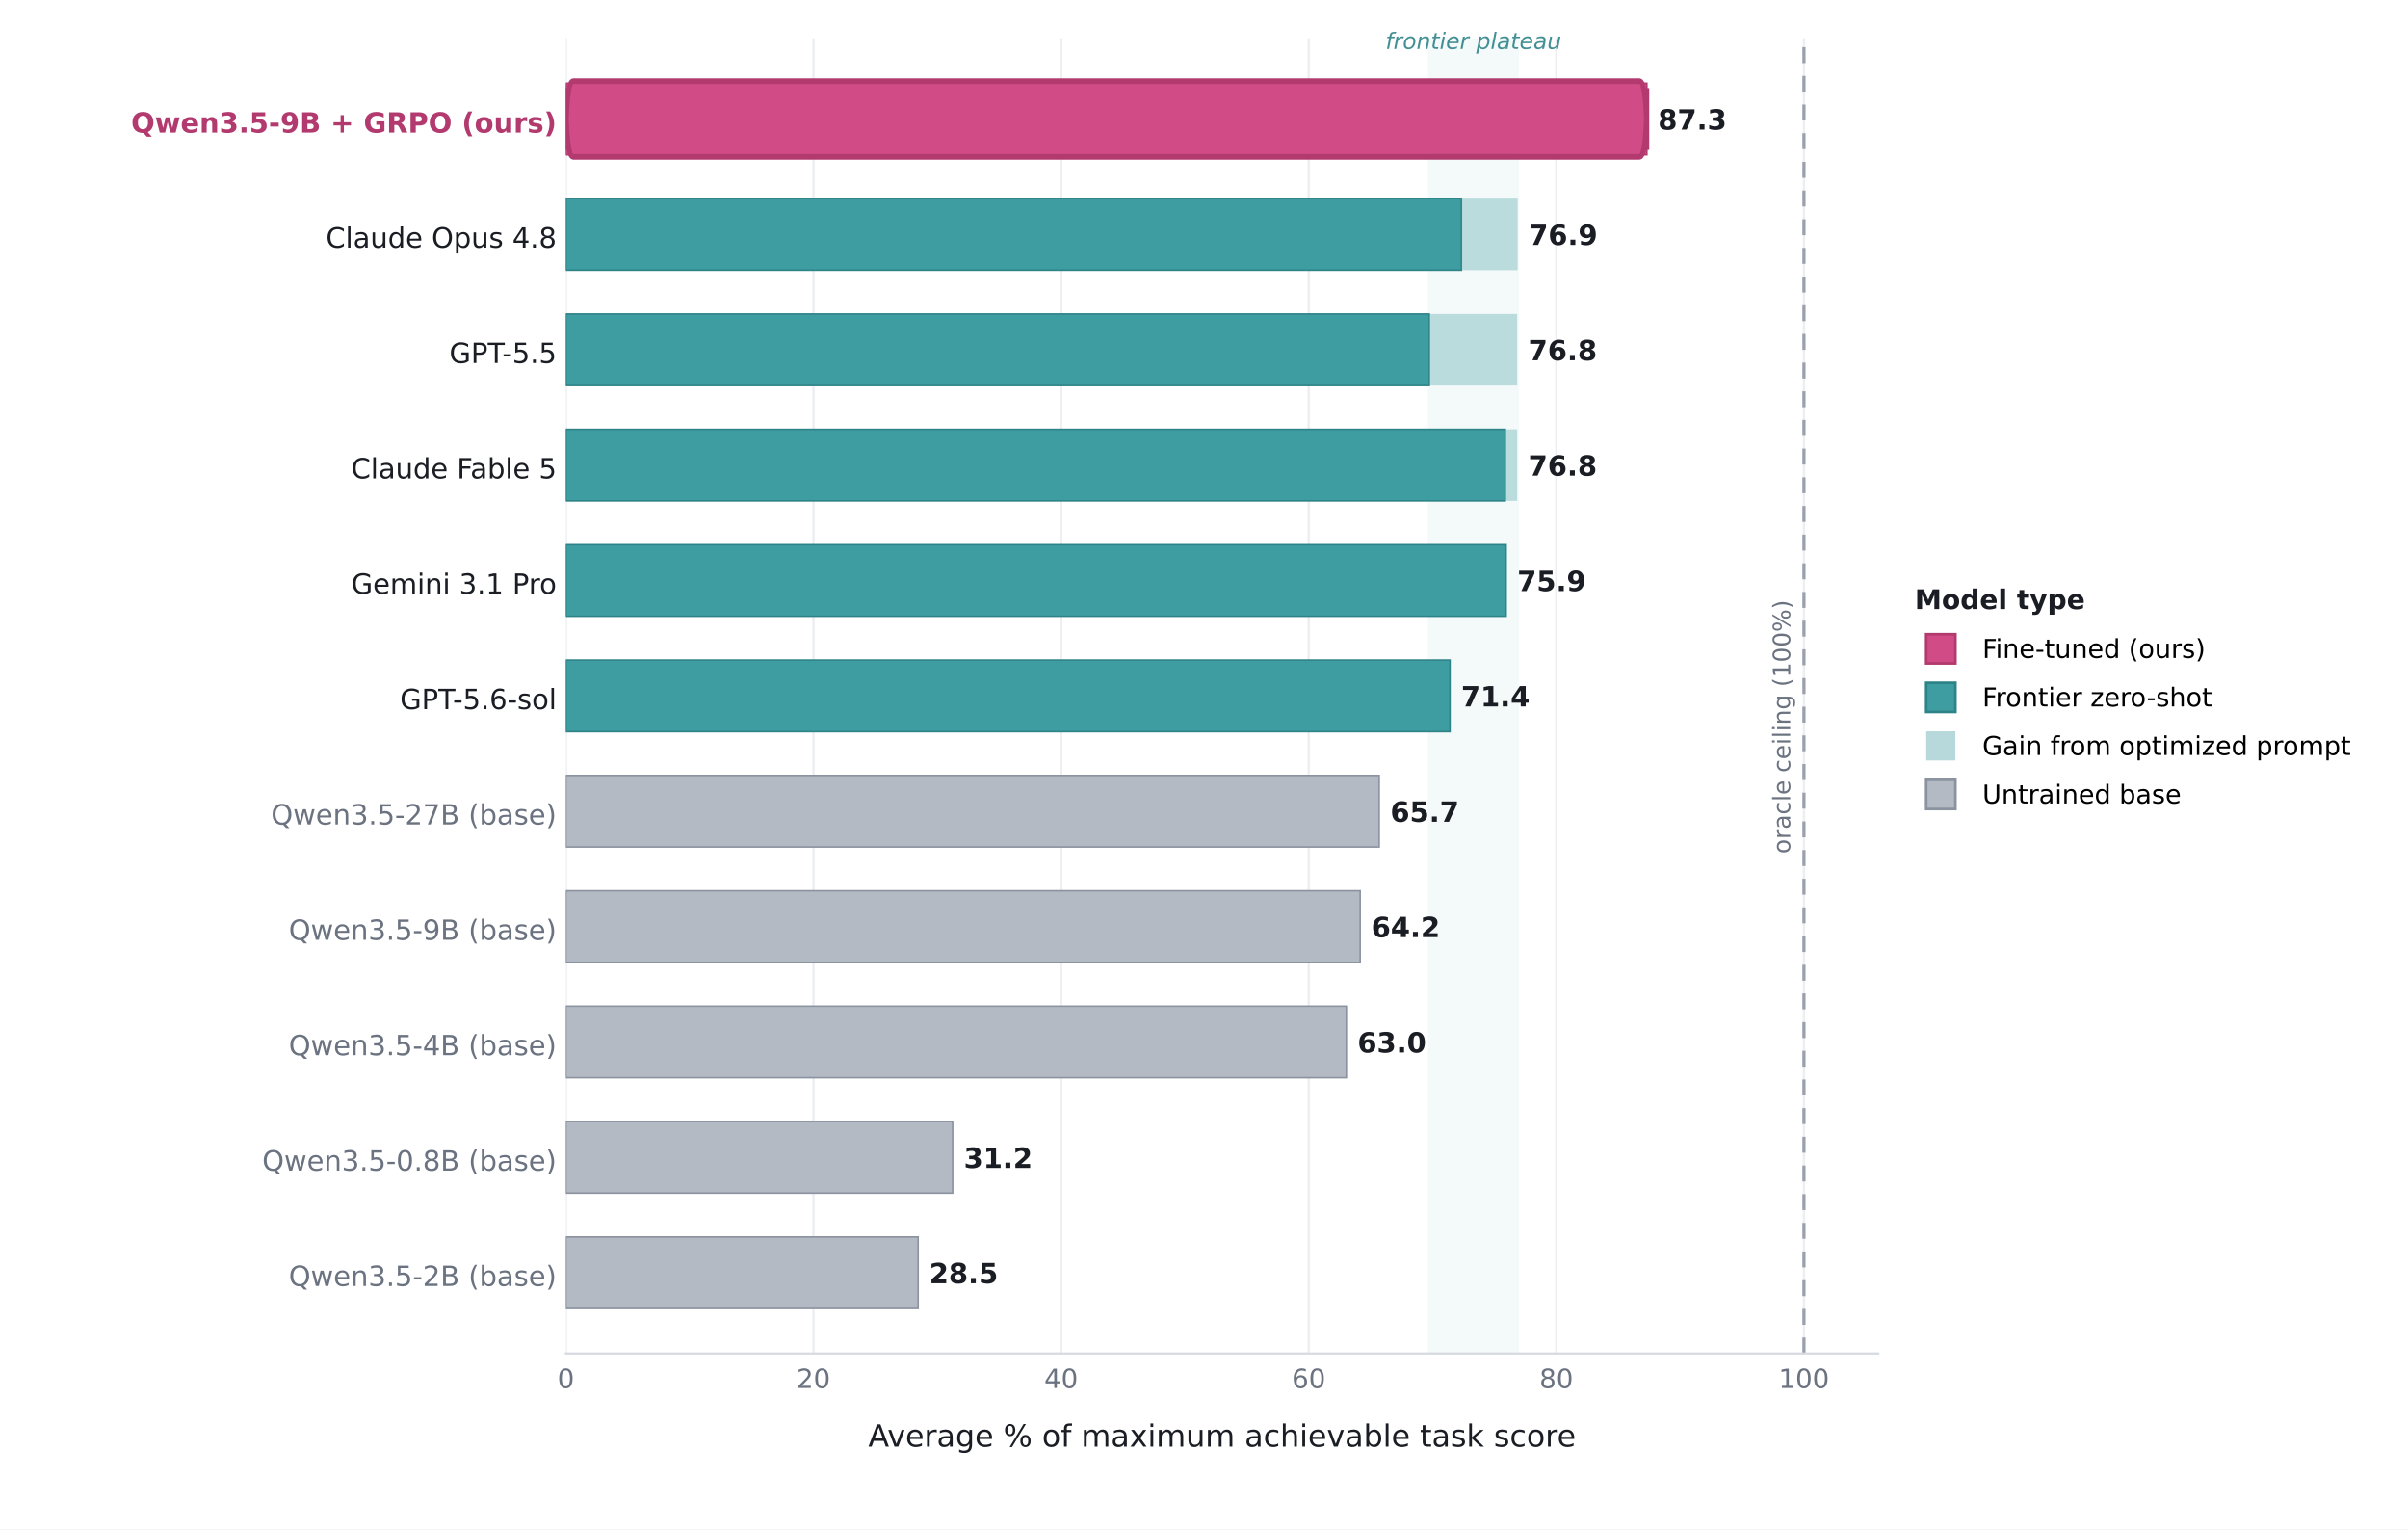
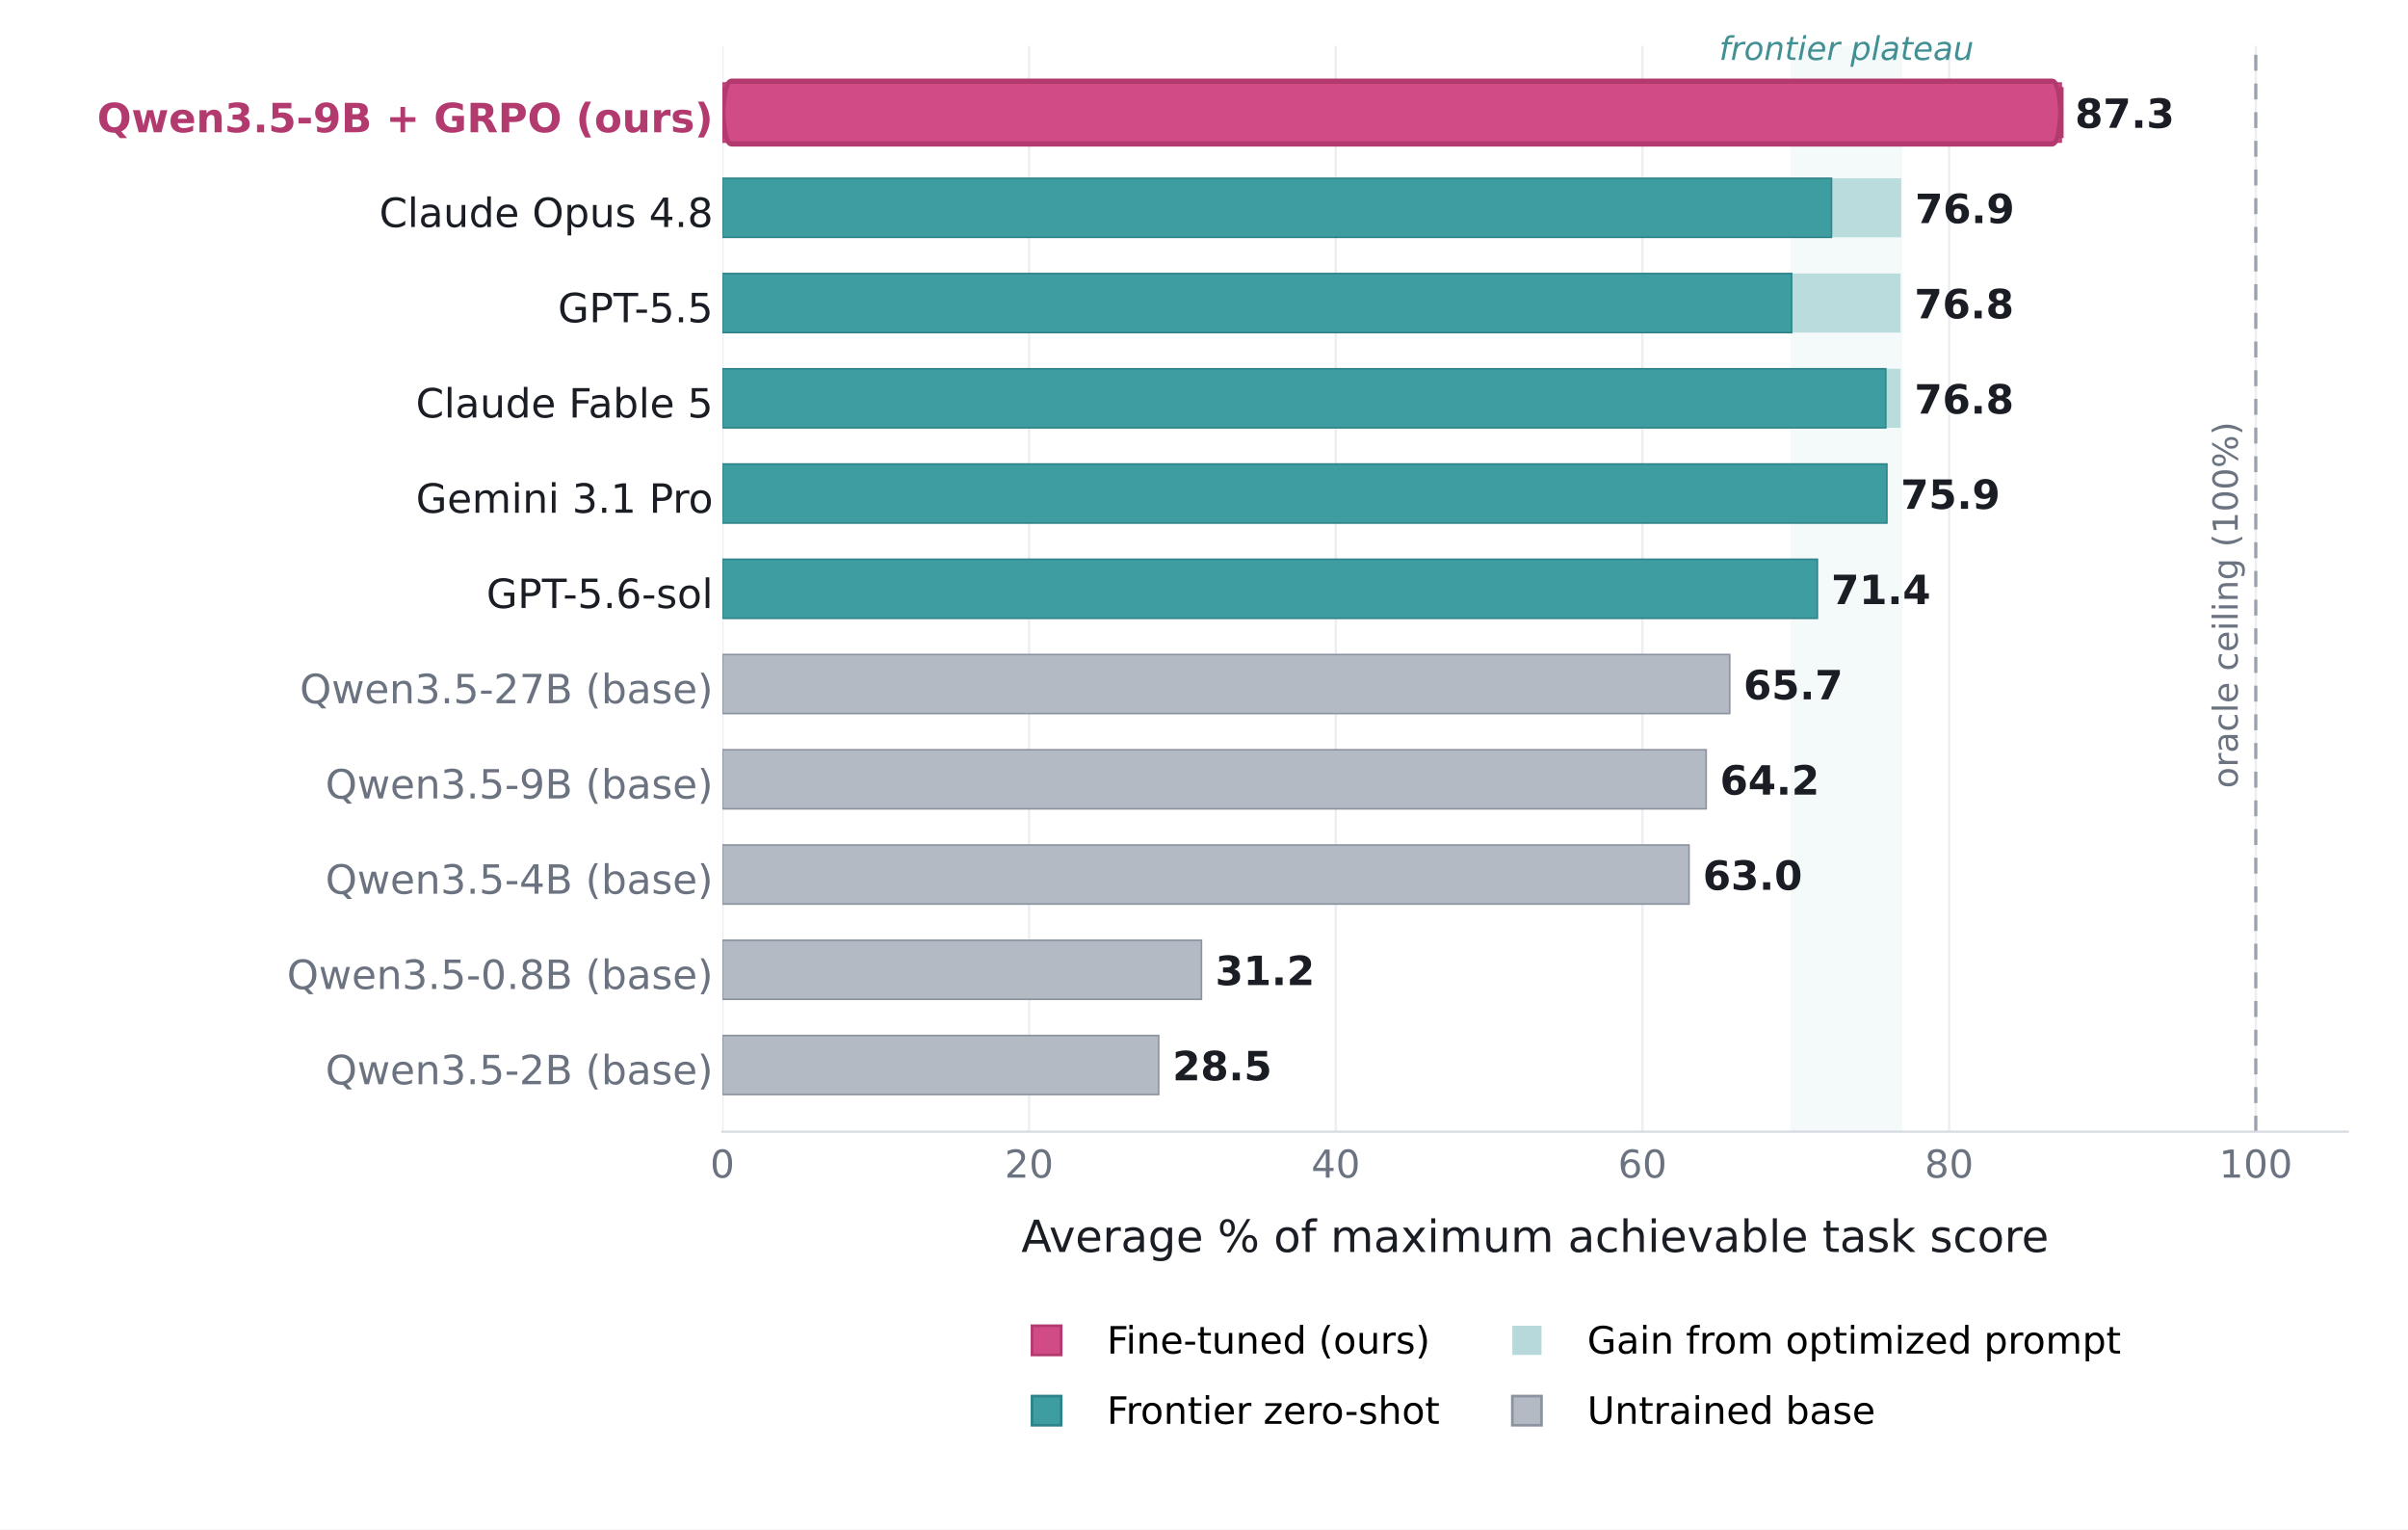
<svg xmlns="http://www.w3.org/2000/svg" xmlns:xlink="http://www.w3.org/1999/xlink" width="907.2pt" height="576pt" viewBox="0 0 907.2 576" version="1.1">
  <defs>
    <style type="text/css">*{stroke-linejoin: round; stroke-linecap: butt}</style>
  </defs>
  <g id="figure_1">
    <g id="patch_1">
      <path d="M 0 576  L 907.2 576  L 907.2 0  L 0 0  z " style="fill: #ffffff" />
    </g>
    <g id="axes_1">
      <g id="patch_2">
-         <path d="M 213.192 509.76  L 707.616 509.76  L 707.616 14.4  L 213.192 14.4  z " style="fill: #ffffff" />
+         <path d="M 272.16 426.24  L 884.52 426.24  L 884.52 17.28  L 272.16 17.28  z " style="fill: #ffffff" />
      </g>
      <g id="patch_3">
-         <path d="M 538.462 509.76  L 571.77 509.76  L 571.77 14.4  L 538.462 14.4  z " clip-path="url(#p59d9757449)" style="fill: #3e9da1; opacity: 0.06; stroke: #3e9da1; stroke-linejoin: miter" />
+         <path d="M 675.018 426.24  L 716.27 426.24  L 716.27 17.28  L 675.018 17.28  z " clip-path="url(#p45699b916e)" style="fill: #3e9da1; opacity: 0.06; stroke: #3e9da1; stroke-linejoin: miter" />
      </g>
      <g id="matplotlib.axis_1">
        <g id="xtick_1">
          <g id="line2d_1">
-             <path d="M 213.192 509.76  L 213.192 14.4  " clip-path="url(#p59d9757449)" style="fill: none; stroke: #eceef1; stroke-width: 0.9; stroke-linecap: square" />
+             <path d="M 272.16 426.24  L 272.16 17.28  " clip-path="url(#p45699b916e)" style="fill: none; stroke: #eceef1; stroke-width: 0.9; stroke-linecap: square" />
          </g>
          <g id="line2d_2" />
          <g id="text_1">
-             <text style="font-size: 10px; font-family: 'Helvetica Neue', 'DejaVu Sans', sans-serif; text-anchor: middle; fill: #6b7280" x="213.192" y="522.78" transform="rotate(-0 213.192 522.78)">0</text>
+             <text style="font-size: 14.5px; font-family: 'Helvetica Neue', 'DejaVu Sans', sans-serif; text-anchor: middle; fill: #6b7280" x="272.16" y="443.544" transform="rotate(-0 272.16 443.544)">0</text>
          </g>
        </g>
        <g id="xtick_2">
          <g id="line2d_3">
-             <path d="M 306.48 509.76  L 306.48 14.4  " clip-path="url(#p59d9757449)" style="fill: none; stroke: #eceef1; stroke-width: 0.9; stroke-linecap: square" />
+             <path d="M 387.7 426.24  L 387.7 17.28  " clip-path="url(#p45699b916e)" style="fill: none; stroke: #eceef1; stroke-width: 0.9; stroke-linecap: square" />
          </g>
          <g id="line2d_4" />
          <g id="text_2">
-             <text style="font-size: 10px; font-family: 'Helvetica Neue', 'DejaVu Sans', sans-serif; text-anchor: middle; fill: #6b7280" x="306.48" y="522.78" transform="rotate(-0 306.4795 522.78)">20</text>
+             <text style="font-size: 14.5px; font-family: 'Helvetica Neue', 'DejaVu Sans', sans-serif; text-anchor: middle; fill: #6b7280" x="387.7" y="443.544" transform="rotate(-0 387.6996 443.544)">20</text>
          </g>
        </g>
        <g id="xtick_3">
          <g id="line2d_5">
-             <path d="M 399.767 509.76  L 399.767 14.4  " clip-path="url(#p59d9757449)" style="fill: none; stroke: #eceef1; stroke-width: 0.9; stroke-linecap: square" />
+             <path d="M 503.239 426.24  L 503.239 17.28  " clip-path="url(#p45699b916e)" style="fill: none; stroke: #eceef1; stroke-width: 0.9; stroke-linecap: square" />
          </g>
          <g id="line2d_6" />
          <g id="text_3">
-             <text style="font-size: 10px; font-family: 'Helvetica Neue', 'DejaVu Sans', sans-serif; text-anchor: middle; fill: #6b7280" x="399.767" y="522.78" transform="rotate(-0 399.7671 522.78)">40</text>
+             <text style="font-size: 14.5px; font-family: 'Helvetica Neue', 'DejaVu Sans', sans-serif; text-anchor: middle; fill: #6b7280" x="503.239" y="443.544" transform="rotate(-0 503.2392 443.544)">40</text>
          </g>
        </g>
        <g id="xtick_4">
          <g id="line2d_7">
-             <path d="M 493.055 509.76  L 493.055 14.4  " clip-path="url(#p59d9757449)" style="fill: none; stroke: #eceef1; stroke-width: 0.9; stroke-linecap: square" />
+             <path d="M 618.779 426.24  L 618.779 17.28  " clip-path="url(#p45699b916e)" style="fill: none; stroke: #eceef1; stroke-width: 0.9; stroke-linecap: square" />
          </g>
          <g id="line2d_8" />
          <g id="text_4">
-             <text style="font-size: 10px; font-family: 'Helvetica Neue', 'DejaVu Sans', sans-serif; text-anchor: middle; fill: #6b7280" x="493.055" y="522.78" transform="rotate(-0 493.0546 522.78)">60</text>
+             <text style="font-size: 14.5px; font-family: 'Helvetica Neue', 'DejaVu Sans', sans-serif; text-anchor: middle; fill: #6b7280" x="618.779" y="443.544" transform="rotate(-0 618.7789 443.544)">60</text>
          </g>
        </g>
        <g id="xtick_5">
          <g id="line2d_9">
-             <path d="M 586.342 509.76  L 586.342 14.4  " clip-path="url(#p59d9757449)" style="fill: none; stroke: #eceef1; stroke-width: 0.9; stroke-linecap: square" />
+             <path d="M 734.318 426.24  L 734.318 17.28  " clip-path="url(#p45699b916e)" style="fill: none; stroke: #eceef1; stroke-width: 0.9; stroke-linecap: square" />
          </g>
          <g id="line2d_10" />
          <g id="text_5">
-             <text style="font-size: 10px; font-family: 'Helvetica Neue', 'DejaVu Sans', sans-serif; text-anchor: middle; fill: #6b7280" x="586.342" y="522.78" transform="rotate(-0 586.3422 522.78)">80</text>
+             <text style="font-size: 14.5px; font-family: 'Helvetica Neue', 'DejaVu Sans', sans-serif; text-anchor: middle; fill: #6b7280" x="734.318" y="443.544" transform="rotate(-0 734.3185 443.544)">80</text>
          </g>
        </g>
        <g id="xtick_6">
          <g id="line2d_11">
-             <path d="M 679.63 509.76  L 679.63 14.4  " clip-path="url(#p59d9757449)" style="fill: none; stroke: #eceef1; stroke-width: 0.9; stroke-linecap: square" />
+             <path d="M 849.858 426.24  L 849.858 17.28  " clip-path="url(#p45699b916e)" style="fill: none; stroke: #eceef1; stroke-width: 0.9; stroke-linecap: square" />
          </g>
          <g id="line2d_12" />
          <g id="text_6">
-             <text style="font-size: 10px; font-family: 'Helvetica Neue', 'DejaVu Sans', sans-serif; text-anchor: middle; fill: #6b7280" x="679.63" y="522.78" transform="rotate(-0 679.6297 522.78)">100</text>
+             <text style="font-size: 14.5px; font-family: 'Helvetica Neue', 'DejaVu Sans', sans-serif; text-anchor: middle; fill: #6b7280" x="849.858" y="443.544" transform="rotate(-0 849.8581 443.544)">100</text>
          </g>
        </g>
        <g id="text_7">
-           <text style="font-size: 11.5px; font-family: 'Helvetica Neue', 'DejaVu Sans', sans-serif; text-anchor: middle; fill: #1a1d23" x="460.404" y="544.858" transform="rotate(-0 460.404 544.858)">Average % of maximum achievable task score</text>
+           <text style="font-size: 16.7px; font-family: 'Helvetica Neue', 'DejaVu Sans', sans-serif; text-anchor: middle; fill: #1a1d23" x="578.34" y="471.531" transform="rotate(-0 578.34 471.5309)">Average % of maximum achievable task score</text>
        </g>
      </g>
      <g id="matplotlib.axis_2">
        <g id="ytick_1">
          <g id="line2d_13" />
          <g id="text_8">
-             <text style="font-weight: 700; font-size: 10.5px; font-family: 'Helvetica Neue', 'DejaVu Sans', sans-serif; text-anchor: end; fill: #b23a6e" x="209.692" y="49.936" transform="rotate(-0 209.692 49.93559)">Qwen3.5-9B + GRPO  (ours)</text>
+             <text style="font-weight: 700; font-size: 15.2px; font-family: 'Helvetica Neue', 'DejaVu Sans', sans-serif; text-anchor: end; fill: #b23a6e" x="268.66" y="49.802" transform="rotate(-0 268.66 49.80158)">Qwen3.5-9B + GRPO  (ours)</text>
          </g>
        </g>
        <g id="ytick_2">
          <g id="line2d_14" />
          <g id="text_9">
-             <text style="font-size: 10.5px; font-family: 'Helvetica Neue', 'DejaVu Sans', sans-serif; text-anchor: end; fill: #1a1d23" x="209.692" y="93.267" transform="rotate(-0 209.692 93.26747)">Claude Opus 4.8</text>
+             <text style="font-size: 15.2px; font-family: 'Helvetica Neue', 'DejaVu Sans', sans-serif; text-anchor: end; fill: #1a1d23" x="268.66" y="85.5" transform="rotate(-0 268.66 85.50046)">Claude Opus 4.8</text>
          </g>
        </g>
        <g id="ytick_3">
          <g id="line2d_15" />
          <g id="text_10">
-             <text style="font-size: 10.5px; font-family: 'Helvetica Neue', 'DejaVu Sans', sans-serif; text-anchor: end; fill: #1a1d23" x="209.692" y="136.72" transform="rotate(-0 209.692 136.7201)">GPT-5.5</text>
+             <text style="font-size: 15.2px; font-family: 'Helvetica Neue', 'DejaVu Sans', sans-serif; text-anchor: end; fill: #1a1d23" x="268.66" y="121.374" transform="rotate(-0 268.66 121.3741)">GPT-5.5</text>
          </g>
        </g>
        <g id="ytick_4">
          <g id="line2d_16" />
          <g id="text_11">
-             <text style="font-size: 10.5px; font-family: 'Helvetica Neue', 'DejaVu Sans', sans-serif; text-anchor: end; fill: #1a1d23" x="209.692" y="180.173" transform="rotate(-0 209.692 180.1727)">Claude Fable 5</text>
+             <text style="font-size: 15.2px; font-family: 'Helvetica Neue', 'DejaVu Sans', sans-serif; text-anchor: end; fill: #1a1d23" x="268.66" y="157.248" transform="rotate(-0 268.66 157.2478)">Claude Fable 5</text>
          </g>
        </g>
        <g id="ytick_5">
          <g id="line2d_17" />
          <g id="text_12">
-             <text style="font-size: 10.5px; font-family: 'Helvetica Neue', 'DejaVu Sans', sans-serif; text-anchor: end; fill: #1a1d23" x="209.692" y="223.625" transform="rotate(-0 209.692 223.6254)">Gemini 3.1 Pro</text>
+             <text style="font-size: 15.2px; font-family: 'Helvetica Neue', 'DejaVu Sans', sans-serif; text-anchor: end; fill: #1a1d23" x="268.66" y="193.122" transform="rotate(-0 268.66 193.1215)">Gemini 3.1 Pro</text>
          </g>
        </g>
        <g id="ytick_6">
          <g id="line2d_18" />
          <g id="text_13">
-             <text style="font-size: 10.5px; font-family: 'Helvetica Neue', 'DejaVu Sans', sans-serif; text-anchor: end; fill: #1a1d23" x="209.692" y="267.078" transform="rotate(-0 209.692 267.078)">GPT-5.6-sol</text>
+             <text style="font-size: 15.2px; font-family: 'Helvetica Neue', 'DejaVu Sans', sans-serif; text-anchor: end; fill: #1a1d23" x="268.66" y="228.995" transform="rotate(-0 268.66 228.9952)">GPT-5.6-sol</text>
          </g>
        </g>
        <g id="ytick_7">
          <g id="line2d_19" />
          <g id="text_14">
-             <text style="font-size: 10.5px; font-family: 'Helvetica Neue', 'DejaVu Sans', sans-serif; text-anchor: end; fill: #6b7280" x="209.692" y="310.531" transform="rotate(-0 209.692 310.5306)">Qwen3.5-27B  (base)</text>
+             <text style="font-size: 15.2px; font-family: 'Helvetica Neue', 'DejaVu Sans', sans-serif; text-anchor: end; fill: #6b7280" x="268.66" y="264.869" transform="rotate(-0 268.66 264.8689)">Qwen3.5-27B  (base)</text>
          </g>
        </g>
        <g id="ytick_8">
          <g id="line2d_20" />
          <g id="text_15">
-             <text style="font-size: 10.5px; font-family: 'Helvetica Neue', 'DejaVu Sans', sans-serif; text-anchor: end; fill: #6b7280" x="209.692" y="353.983" transform="rotate(-0 209.692 353.9833)">Qwen3.5-9B  (base)</text>
+             <text style="font-size: 15.2px; font-family: 'Helvetica Neue', 'DejaVu Sans', sans-serif; text-anchor: end; fill: #6b7280" x="268.66" y="300.743" transform="rotate(-0 268.66 300.7426)">Qwen3.5-9B  (base)</text>
          </g>
        </g>
        <g id="ytick_9">
          <g id="line2d_21" />
          <g id="text_16">
-             <text style="font-size: 10.5px; font-family: 'Helvetica Neue', 'DejaVu Sans', sans-serif; text-anchor: end; fill: #6b7280" x="209.692" y="397.436" transform="rotate(-0 209.692 397.4359)">Qwen3.5-4B  (base)</text>
+             <text style="font-size: 15.2px; font-family: 'Helvetica Neue', 'DejaVu Sans', sans-serif; text-anchor: end; fill: #6b7280" x="268.66" y="336.616" transform="rotate(-0 268.66 336.6163)">Qwen3.5-4B  (base)</text>
          </g>
        </g>
        <g id="ytick_10">
          <g id="line2d_22" />
          <g id="text_17">
-             <text style="font-size: 10.5px; font-family: 'Helvetica Neue', 'DejaVu Sans', sans-serif; text-anchor: end; fill: #6b7280" x="209.692" y="440.889" transform="rotate(-0 209.692 440.8885)">Qwen3.5-0.8B  (base)</text>
+             <text style="font-size: 15.2px; font-family: 'Helvetica Neue', 'DejaVu Sans', sans-serif; text-anchor: end; fill: #6b7280" x="268.66" y="372.49" transform="rotate(-0 268.66 372.4899)">Qwen3.5-0.8B  (base)</text>
          </g>
        </g>
        <g id="ytick_11">
          <g id="line2d_23" />
          <g id="text_18">
-             <text style="font-size: 10.5px; font-family: 'Helvetica Neue', 'DejaVu Sans', sans-serif; text-anchor: end; fill: #6b7280" x="209.692" y="484.341" transform="rotate(-0 209.692 484.3412)">Qwen3.5-2B  (base)</text>
+             <text style="font-size: 15.2px; font-family: 'Helvetica Neue', 'DejaVu Sans', sans-serif; text-anchor: end; fill: #6b7280" x="268.66" y="408.364" transform="rotate(-0 268.66 408.3636)">Qwen3.5-2B  (base)</text>
          </g>
        </g>
      </g>
      <g id="line2d_24">
-         <path d="M 679.63 509.76  L 679.63 14.4  " clip-path="url(#p59d9757449)" style="fill: none; stroke-dasharray: 6,4.8; stroke-dashoffset: 0; stroke: #9aa1ac; stroke-width: 1.2" />
+         <path d="M 849.858 426.24  L 849.858 17.28  " clip-path="url(#p45699b916e)" style="fill: none; stroke-dasharray: 6,4.8; stroke-dashoffset: 0; stroke: #9aa1ac; stroke-width: 1.2" />
      </g>
      <g id="patch_4">
-         <path d="M 213.192 509.76  L 707.616 509.76  " style="fill: none; stroke: #d5dae1; stroke-width: 0.8; stroke-linejoin: miter; stroke-linecap: square" />
+         <path d="M 272.16 426.24  L 884.52 426.24  " style="fill: none; stroke: #d5dae1; stroke-width: 0.8; stroke-linejoin: miter; stroke-linecap: square" />
      </g>
      <g id="text_19">
-         <text style="font-style: italic; font-size: 8.5px; font-family: 'Helvetica Neue', 'DejaVu Sans', sans-serif; text-anchor: middle; fill: #2e8388; opacity: 0.9" x="555.116" y="18.431" transform="rotate(-0 555.1162 18.43105)">frontier plateau</text>
+         <text style="font-style: italic; font-size: 12.3px; font-family: 'Helvetica Neue', 'DejaVu Sans', sans-serif; text-anchor: middle; fill: #2e8388; opacity: 0.9" x="695.644" y="22.573" transform="rotate(-0 695.6441 22.57307)">frontier plateau</text>
      </g>
      <g id="text_20">
-         <text style="font-size: 9px; font-family: 'Helvetica Neue', 'DejaVu Sans', sans-serif; fill: #6b7280" transform="translate(674.4477 321.5459) rotate(-90)">oracle ceiling (100%)</text>
+         <text style="font-size: 13px; font-family: 'Helvetica Neue', 'DejaVu Sans', sans-serif; fill: #6b7280" transform="translate(843.0452 296.8987) rotate(-90)">oracle ceiling (100%)</text>
      </g>
      <g id="patch_5">
-         <path d="M 213.192 58.287  L 620.431 58.287  L 620.431 31.347  L 213.192 31.347  z " clip-path="url(#p59d9757449)" style="fill: #d14c86; stroke: #b23a6e; stroke-width: 0.6; stroke-linejoin: miter" />
+         <path d="M 272.16 53.512  L 776.538 53.512  L 776.538 31.271  L 272.16 31.271  z " clip-path="url(#p45699b916e)" style="fill: #d14c86; stroke: #b23a6e; stroke-width: 0.6; stroke-linejoin: miter" />
      </g>
      <g id="patch_6">
-         <path d="M 213.192 101.74  L 550.562 101.74  L 550.562 74.799  L 213.192 74.799  z " clip-path="url(#p59d9757449)" style="fill: #3e9da1; stroke: #2e8388; stroke-width: 0.6; stroke-linejoin: miter" />
+         <path d="M 272.16 89.386  L 690.004 89.386  L 690.004 67.144  L 272.16 67.144  z " clip-path="url(#p45699b916e)" style="fill: #3e9da1; stroke: #2e8388; stroke-width: 0.6; stroke-linejoin: miter" />
      </g>
      <g id="patch_7">
-         <path d="M 550.562 101.74  L 571.77 101.74  L 571.77 74.799  L 550.562 74.799  z " clip-path="url(#p59d9757449)" style="fill: #3e9da1; opacity: 0.32" />
+         <path d="M 690.004 89.386  L 716.27 89.386  L 716.27 67.144  L 690.004 67.144  z " clip-path="url(#p45699b916e)" style="fill: #3e9da1; opacity: 0.32" />
      </g>
      <g id="patch_8">
-         <path d="M 213.192 145.192  L 538.462 145.192  L 538.462 118.252  L 213.192 118.252  z " clip-path="url(#p59d9757449)" style="fill: #3e9da1; stroke: #2e8388; stroke-width: 0.6; stroke-linejoin: miter" />
+         <path d="M 272.16 125.26  L 675.018 125.26  L 675.018 103.018  L 272.16 103.018  z " clip-path="url(#p45699b916e)" style="fill: #3e9da1; stroke: #2e8388; stroke-width: 0.6; stroke-linejoin: miter" />
      </g>
      <g id="patch_9">
-         <path d="M 538.462 145.192  L 571.575 145.192  L 571.575 118.252  L 538.462 118.252  z " clip-path="url(#p59d9757449)" style="fill: #3e9da1; opacity: 0.32" />
+         <path d="M 675.018 125.26  L 716.029 125.26  L 716.029 103.018  L 675.018 103.018  z " clip-path="url(#p45699b916e)" style="fill: #3e9da1; opacity: 0.32" />
      </g>
      <g id="patch_10">
-         <path d="M 213.192 188.645  L 567.086 188.645  L 567.086 161.704  L 213.192 161.704  z " clip-path="url(#p59d9757449)" style="fill: #3e9da1; stroke: #2e8388; stroke-width: 0.6; stroke-linejoin: miter" />
+         <path d="M 272.16 161.133  L 710.469 161.133  L 710.469 138.892  L 272.16 138.892  z " clip-path="url(#p45699b916e)" style="fill: #3e9da1; stroke: #2e8388; stroke-width: 0.6; stroke-linejoin: miter" />
      </g>
      <g id="patch_11">
-         <path d="M 567.086 188.645  L 571.575 188.645  L 571.575 161.704  L 567.086 161.704  z " clip-path="url(#p59d9757449)" style="fill: #3e9da1; opacity: 0.32" />
+         <path d="M 710.469 161.133  L 716.029 161.133  L 716.029 138.892  L 710.469 138.892  z " clip-path="url(#p45699b916e)" style="fill: #3e9da1; opacity: 0.32" />
      </g>
      <g id="patch_12">
-         <path d="M 213.192 232.098  L 567.411 232.098  L 567.411 205.157  L 213.192 205.157  z " clip-path="url(#p59d9757449)" style="fill: #3e9da1; stroke: #2e8388; stroke-width: 0.6; stroke-linejoin: miter" />
+         <path d="M 272.16 197.007  L 710.872 197.007  L 710.872 174.765  L 272.16 174.765  z " clip-path="url(#p45699b916e)" style="fill: #3e9da1; stroke: #2e8388; stroke-width: 0.6; stroke-linejoin: miter" />
      </g>
      <g id="patch_13">
-         <path d="M 213.192 275.55  L 546.269 275.55  L 546.269 248.61  L 213.192 248.61  z " clip-path="url(#p59d9757449)" style="fill: #3e9da1; stroke: #2e8388; stroke-width: 0.6; stroke-linejoin: miter" />
+         <path d="M 272.16 232.881  L 684.686 232.881  L 684.686 210.639  L 272.16 210.639  z " clip-path="url(#p45699b916e)" style="fill: #3e9da1; stroke: #2e8388; stroke-width: 0.6; stroke-linejoin: miter" />
      </g>
      <g id="patch_14">
-         <path d="M 213.192 319.003  L 519.597 319.003  L 519.597 292.062  L 213.192 292.062  z " clip-path="url(#p59d9757449)" style="fill: #b4bac4; stroke: #8b93a0; stroke-width: 0.6; stroke-linejoin: miter" />
+         <path d="M 272.16 268.755  L 651.652 268.755  L 651.652 246.513  L 272.16 246.513  z " clip-path="url(#p45699b916e)" style="fill: #b4bac4; stroke: #8b93a0; stroke-width: 0.6; stroke-linejoin: miter" />
      </g>
      <g id="patch_15">
-         <path d="M 213.192 362.456  L 512.441 362.456  L 512.441 335.515  L 213.192 335.515  z " clip-path="url(#p59d9757449)" style="fill: #b4bac4; stroke: #8b93a0; stroke-width: 0.6; stroke-linejoin: miter" />
+         <path d="M 272.16 304.628  L 642.789 304.628  L 642.789 282.387  L 272.16 282.387  z " clip-path="url(#p45699b916e)" style="fill: #b4bac4; stroke: #8b93a0; stroke-width: 0.6; stroke-linejoin: miter" />
      </g>
      <g id="patch_16">
-         <path d="M 213.192 405.908  L 507.236 405.908  L 507.236 378.968  L 213.192 378.968  z " clip-path="url(#p59d9757449)" style="fill: #b4bac4; stroke: #8b93a0; stroke-width: 0.6; stroke-linejoin: miter" />
+         <path d="M 272.16 340.502  L 636.343 340.502  L 636.343 318.26  L 272.16 318.26  z " clip-path="url(#p45699b916e)" style="fill: #b4bac4; stroke: #8b93a0; stroke-width: 0.6; stroke-linejoin: miter" />
      </g>
      <g id="patch_17">
-         <path d="M 213.192 449.361  L 358.913 449.361  L 358.913 422.42  L 213.192 422.42  z " clip-path="url(#p59d9757449)" style="fill: #b4bac4; stroke: #8b93a0; stroke-width: 0.6; stroke-linejoin: miter" />
+         <path d="M 272.16 376.376  L 452.64 376.376  L 452.64 354.134  L 272.16 354.134  z " clip-path="url(#p45699b916e)" style="fill: #b4bac4; stroke: #8b93a0; stroke-width: 0.6; stroke-linejoin: miter" />
      </g>
      <g id="patch_18">
-         <path d="M 213.192 492.813  L 345.902 492.813  L 345.902 465.873  L 213.192 465.873  z " clip-path="url(#p59d9757449)" style="fill: #b4bac4; stroke: #8b93a0; stroke-width: 0.6; stroke-linejoin: miter" />
+         <path d="M 272.16 412.249  L 436.526 412.249  L 436.526 390.008  L 272.16 390.008  z " clip-path="url(#p45699b916e)" style="fill: #b4bac4; stroke: #8b93a0; stroke-width: 0.6; stroke-linejoin: miter" />
      </g>
      <g id="patch_19">
-         <path d="M 215.981 59.243  L 617.641 59.243  Q 620.44 59.243 620.44 33.172  L 620.44 56.462  Q 620.44 30.391 617.641 30.391  L 215.981 30.391  Q 213.183 30.391 213.183 56.462  L 213.183 33.172  Q 213.183 59.243 215.981 59.243  L 215.981 59.243  z " clip-path="url(#p59d9757449)" style="fill: none; stroke: #b23a6e; stroke-width: 1.8; stroke-linejoin: miter" />
+         <path d="M 275.615 54.302  L 773.083 54.302  Q 776.55 54.302 776.55 32.777  L 776.55 52.006  Q 776.55 30.482 773.083 30.482  L 275.615 30.482  Q 272.148 30.482 272.148 52.006  L 272.148 32.777  Q 272.148 54.302 275.615 54.302  L 275.615 54.302  z " clip-path="url(#p45699b916e)" style="fill: none; stroke: #b23a6e; stroke-width: 1.8; stroke-linejoin: miter" />
      </g>
      <g id="text_21">
-         <text style="font-weight: 700; font-size: 10.5px; font-family: 'Helvetica Neue', 'DejaVu Sans', sans-serif; text-anchor: start; fill: #1a1d23" x="624.628" y="48.796" transform="rotate(-0 624.6285 48.79634)">87.3</text>
+         <text style="font-weight: 700; font-size: 15.2px; font-family: 'Helvetica Neue', 'DejaVu Sans', sans-serif; text-anchor: start; fill: #1a1d23" x="781.737" y="48.152" transform="rotate(-0 781.7373 48.15238)">87.3</text>
      </g>
      <g id="text_22">
-         <text style="font-weight: 700; font-size: 10.5px; font-family: 'Helvetica Neue', 'DejaVu Sans', sans-serif; text-anchor: start; fill: #1a1d23" x="575.968" y="92.249" transform="rotate(-0 575.968 92.24897)">76.9</text>
+         <text style="font-weight: 700; font-size: 15.2px; font-family: 'Helvetica Neue', 'DejaVu Sans', sans-serif; text-anchor: start; fill: #1a1d23" x="721.47" y="84.026" transform="rotate(-0 721.4697 84.02606)">76.9</text>
      </g>
      <g id="text_23">
-         <text style="font-weight: 700; font-size: 10.5px; font-family: 'Helvetica Neue', 'DejaVu Sans', sans-serif; text-anchor: start; fill: #1a1d23" x="575.773" y="135.702" transform="rotate(-0 575.7729 135.7016)">76.8</text>
+         <text style="font-weight: 700; font-size: 15.2px; font-family: 'Helvetica Neue', 'DejaVu Sans', sans-serif; text-anchor: start; fill: #1a1d23" x="721.228" y="119.9" transform="rotate(-0 721.228 119.8997)">76.8</text>
      </g>
      <g id="text_24">
-         <text style="font-weight: 700; font-size: 10.5px; font-family: 'Helvetica Neue', 'DejaVu Sans', sans-serif; text-anchor: start; fill: #1a1d23" x="575.773" y="179.154" transform="rotate(-0 575.7729 179.1542)">76.8</text>
+         <text style="font-weight: 700; font-size: 15.2px; font-family: 'Helvetica Neue', 'DejaVu Sans', sans-serif; text-anchor: start; fill: #1a1d23" x="721.228" y="155.773" transform="rotate(-0 721.228 155.7734)">76.8</text>
      </g>
      <g id="text_25">
-         <text style="font-weight: 700; font-size: 10.5px; font-family: 'Helvetica Neue', 'DejaVu Sans', sans-serif; text-anchor: start; fill: #1a1d23" x="571.609" y="222.607" transform="rotate(-0 571.6094 222.6069)">75.9</text>
+         <text style="font-weight: 700; font-size: 15.2px; font-family: 'Helvetica Neue', 'DejaVu Sans', sans-serif; text-anchor: start; fill: #1a1d23" x="716.071" y="191.647" transform="rotate(-0 716.0714 191.6471)">75.9</text>
      </g>
      <g id="text_26">
-         <text style="font-weight: 700; font-size: 10.5px; font-family: 'Helvetica Neue', 'DejaVu Sans', sans-serif; text-anchor: start; fill: #1a1d23" x="550.467" y="266.06" transform="rotate(-0 550.4668 266.0595)">71.4</text>
+         <text style="font-weight: 700; font-size: 15.2px; font-family: 'Helvetica Neue', 'DejaVu Sans', sans-serif; text-anchor: start; fill: #1a1d23" x="689.886" y="227.521" transform="rotate(-0 689.8857 227.5208)">71.4</text>
      </g>
      <g id="text_27">
-         <text style="font-weight: 700; font-size: 10.5px; font-family: 'Helvetica Neue', 'DejaVu Sans', sans-serif; text-anchor: start; fill: #1a1d23" x="523.795" y="309.512" transform="rotate(-0 523.7946 309.5121)">65.7</text>
+         <text style="font-weight: 700; font-size: 15.2px; font-family: 'Helvetica Neue', 'DejaVu Sans', sans-serif; text-anchor: start; fill: #1a1d23" x="656.851" y="263.394" transform="rotate(-0 656.8513 263.3945)">65.7</text>
      </g>
      <g id="text_28">
-         <text style="font-weight: 700; font-size: 10.5px; font-family: 'Helvetica Neue', 'DejaVu Sans', sans-serif; text-anchor: start; fill: #1a1d23" x="516.639" y="352.965" transform="rotate(-0 516.6387 352.9648)">64.2</text>
+         <text style="font-weight: 700; font-size: 15.2px; font-family: 'Helvetica Neue', 'DejaVu Sans', sans-serif; text-anchor: start; fill: #1a1d23" x="647.988" y="299.268" transform="rotate(-0 647.9885 299.2682)">64.2</text>
      </g>
      <g id="text_29">
-         <text style="font-weight: 700; font-size: 10.5px; font-family: 'Helvetica Neue', 'DejaVu Sans', sans-serif; text-anchor: start; fill: #1a1d23" x="511.434" y="396.417" transform="rotate(-0 511.4344 396.4174)">63.0</text>
+         <text style="font-weight: 700; font-size: 15.2px; font-family: 'Helvetica Neue', 'DejaVu Sans', sans-serif; text-anchor: start; fill: #1a1d23" x="641.543" y="335.142" transform="rotate(-0 641.5428 335.1419)">63.0</text>
      </g>
      <g id="text_30">
-         <text style="font-weight: 700; font-size: 10.5px; font-family: 'Helvetica Neue', 'DejaVu Sans', sans-serif; text-anchor: start; fill: #1a1d23" x="363.111" y="439.87" transform="rotate(-0 363.1111 439.87)">31.2</text>
+         <text style="font-weight: 700; font-size: 15.2px; font-family: 'Helvetica Neue', 'DejaVu Sans', sans-serif; text-anchor: start; fill: #1a1d23" x="457.84" y="371.016" transform="rotate(-0 457.8396 371.0155)">31.2</text>
      </g>
      <g id="text_31">
-         <text style="font-weight: 700; font-size: 10.5px; font-family: 'Helvetica Neue', 'DejaVu Sans', sans-serif; text-anchor: start; fill: #1a1d23" x="350.1" y="483.323" transform="rotate(-0 350.1003 483.3227)">28.5</text>
+         <text style="font-weight: 700; font-size: 15.2px; font-family: 'Helvetica Neue', 'DejaVu Sans', sans-serif; text-anchor: start; fill: #1a1d23" x="441.725" y="406.889" transform="rotate(-0 441.7253 406.8892)">28.5</text>
      </g>
      <g id="legend_1">
+         <g id="line2d_25">
+           <defs>
+             <path id="m14a63129a5" d="M -5.5 5.5  L 5.5 5.5  L 5.5 -5.5  L -5.5 -5.5  z " style="stroke: #b23a6e; stroke-linejoin: miter" />
+           </defs>
+           <g>
+             <use xlink:href="#m14a63129a5" x="394.292" y="504.823" style="fill: #d14c86; stroke: #b23a6e; stroke-linejoin: miter" />
+           </g>
+         </g>
        <g id="text_32">
-           <text style="font-weight: 700; font-size: 10.2px; font-family: 'Helvetica Neue', 'DejaVu Sans', sans-serif; text-anchor: start; fill: #1a1d23" x="721.38" y="229.392" transform="rotate(-0 721.3802 229.3918)">Model type</text>
-         </g>
-         <g id="line2d_25">
-           <defs>
-             <path id="mf2464ff43e" d="M -5.5 5.5  L 5.5 5.5  L 5.5 -5.5  L -5.5 -5.5  z " style="stroke: #b23a6e; stroke-linejoin: miter" />
-           </defs>
-           <g>
-             <use xlink:href="#mf2464ff43e" x="731.18" y="244.365" style="fill: #d14c86; stroke: #b23a6e; stroke-linejoin: miter" />
+           <text style="font-size: 14.2px; font-family: 'Helvetica Neue', 'DejaVu Sans', sans-serif; text-anchor: start" x="417.012" y="509.793" transform="rotate(-0 417.0125 509.7928)">Fine-tuned (ours)</text>
+         </g>
+         <g id="line2d_26">
+           <defs>
+             <path id="m289d442e2a" d="M -5.5 5.5  L 5.5 5.5  L 5.5 -5.5  L -5.5 -5.5  z " style="stroke: #2e8388; stroke-linejoin: miter" />
+           </defs>
+           <g>
+             <use xlink:href="#m289d442e2a" x="394.292" y="531.306" style="fill: #3e9da1; stroke: #2e8388; stroke-linejoin: miter" />
          </g>
        </g>
        <g id="text_33">
-           <text style="font-size: 9.8px; font-family: 'Helvetica Neue', 'DejaVu Sans', sans-serif; text-anchor: start" x="746.86" y="247.795" transform="rotate(-0 746.8602 247.7948)">Fine-tuned (ours)</text>
-         </g>
-         <g id="line2d_26">
-           <defs>
-             <path id="m3a7f78148e" d="M -5.5 5.5  L 5.5 5.5  L 5.5 -5.5  L -5.5 -5.5  z " style="stroke: #2e8388; stroke-linejoin: miter" />
-           </defs>
-           <g>
-             <use xlink:href="#m3a7f78148e" x="731.18" y="262.642" style="fill: #3e9da1; stroke: #2e8388; stroke-linejoin: miter" />
+           <text style="font-size: 14.2px; font-family: 'Helvetica Neue', 'DejaVu Sans', sans-serif; text-anchor: start" x="417.012" y="536.276" transform="rotate(-0 417.0125 536.2758)">Frontier zero-shot</text>
+         </g>
+         <g id="line2d_27">
+           <defs>
+             <path id="ma0b20a63af" d="M -5.5 5.5  L 5.5 5.5  L 5.5 -5.5  L -5.5 -5.5  z " style="stroke: #000000; stroke-opacity: 0; stroke-linejoin: miter" />
+           </defs>
+           <g>
+             <use xlink:href="#ma0b20a63af" x="575.26" y="504.823" style="fill: #b7d9db; stroke: #000000; stroke-opacity: 0; stroke-linejoin: miter" />
          </g>
        </g>
        <g id="text_34">
-           <text style="font-size: 9.8px; font-family: 'Helvetica Neue', 'DejaVu Sans', sans-serif; text-anchor: start" x="746.86" y="266.072" transform="rotate(-0 746.8602 266.0718)">Frontier zero-shot</text>
-         </g>
-         <g id="line2d_27">
-           <defs>
-             <path id="mabf704e244" d="M -5.5 5.5  L 5.5 5.5  L 5.5 -5.5  L -5.5 -5.5  z " style="stroke: #000000; stroke-opacity: 0; stroke-linejoin: miter" />
-           </defs>
-           <g>
-             <use xlink:href="#mabf704e244" x="731.18" y="280.919" style="fill: #b7d9db; stroke: #000000; stroke-opacity: 0; stroke-linejoin: miter" />
+           <text style="font-size: 14.2px; font-family: 'Helvetica Neue', 'DejaVu Sans', sans-serif; text-anchor: start" x="597.98" y="509.793" transform="rotate(-0 597.9804 509.7928)">Gain from optimized prompt</text>
+         </g>
+         <g id="line2d_28">
+           <defs>
+             <path id="me31b9cb122" d="M -5.5 5.5  L 5.5 5.5  L 5.5 -5.5  L -5.5 -5.5  z " style="stroke: #8b93a0; stroke-linejoin: miter" />
+           </defs>
+           <g>
+             <use xlink:href="#me31b9cb122" x="575.26" y="531.306" style="fill: #b4bac4; stroke: #8b93a0; stroke-linejoin: miter" />
          </g>
        </g>
        <g id="text_35">
-           <text style="font-size: 9.8px; font-family: 'Helvetica Neue', 'DejaVu Sans', sans-serif; text-anchor: start" x="746.86" y="284.349" transform="rotate(-0 746.8602 284.3488)">Gain from optimized prompt</text>
-         </g>
-         <g id="line2d_28">
-           <defs>
-             <path id="m0fbc849dae" d="M -5.5 5.5  L 5.5 5.5  L 5.5 -5.5  L -5.5 -5.5  z " style="stroke: #8b93a0; stroke-linejoin: miter" />
-           </defs>
-           <g>
-             <use xlink:href="#m0fbc849dae" x="731.18" y="299.196" style="fill: #b4bac4; stroke: #8b93a0; stroke-linejoin: miter" />
-           </g>
-         </g>
-         <g id="text_36">
-           <text style="font-size: 9.8px; font-family: 'Helvetica Neue', 'DejaVu Sans', sans-serif; text-anchor: start" x="746.86" y="302.626" transform="rotate(-0 746.8602 302.6258)">Untrained base</text>
+           <text style="font-size: 14.2px; font-family: 'Helvetica Neue', 'DejaVu Sans', sans-serif; text-anchor: start" x="597.98" y="536.276" transform="rotate(-0 597.9804 536.2758)">Untrained base</text>
        </g>
      </g>
    </g>
  </g>
  <defs>
-     <clipPath id="p59d9757449">
-       <rect x="213.192" y="14.4" width="494.424" height="495.36" />
+     <clipPath id="p45699b916e">
+       <rect x="272.16" y="17.28" width="612.36" height="408.96" />
    </clipPath>
  </defs>
</svg>
